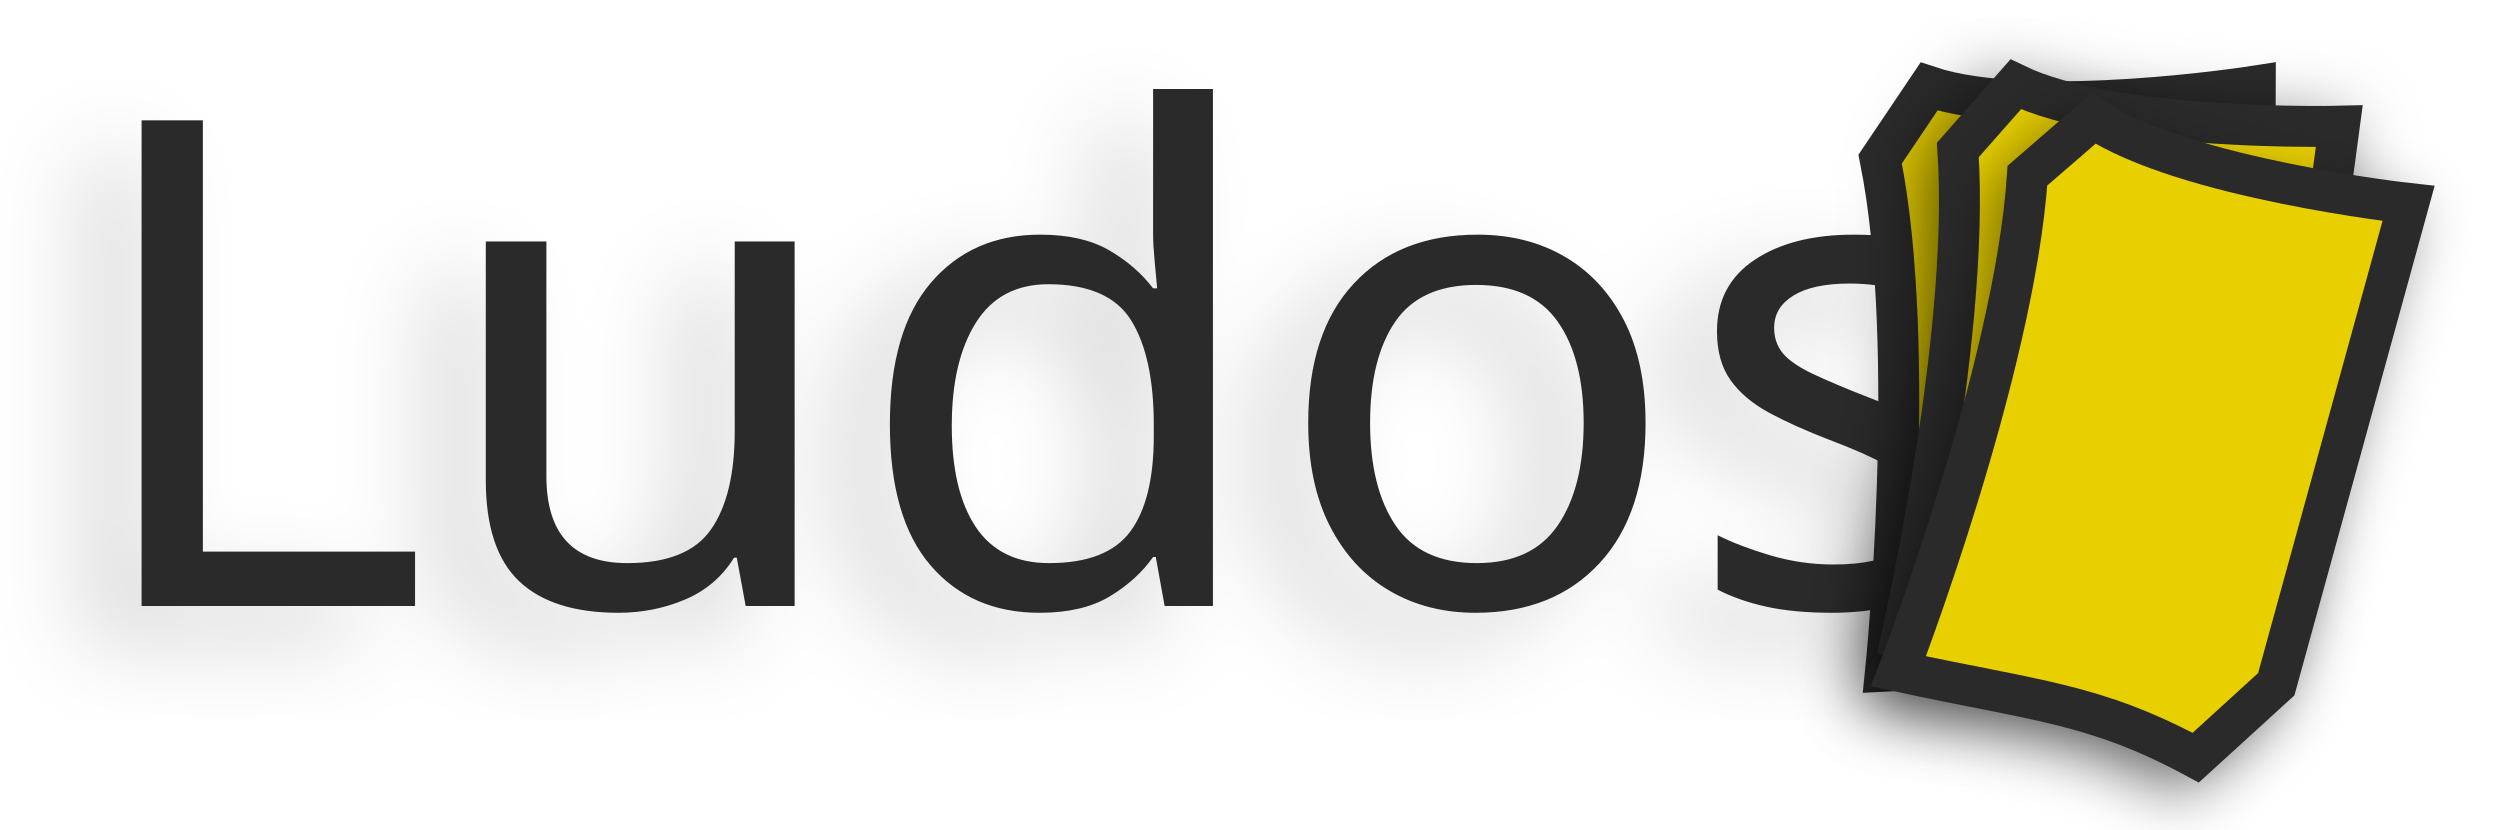
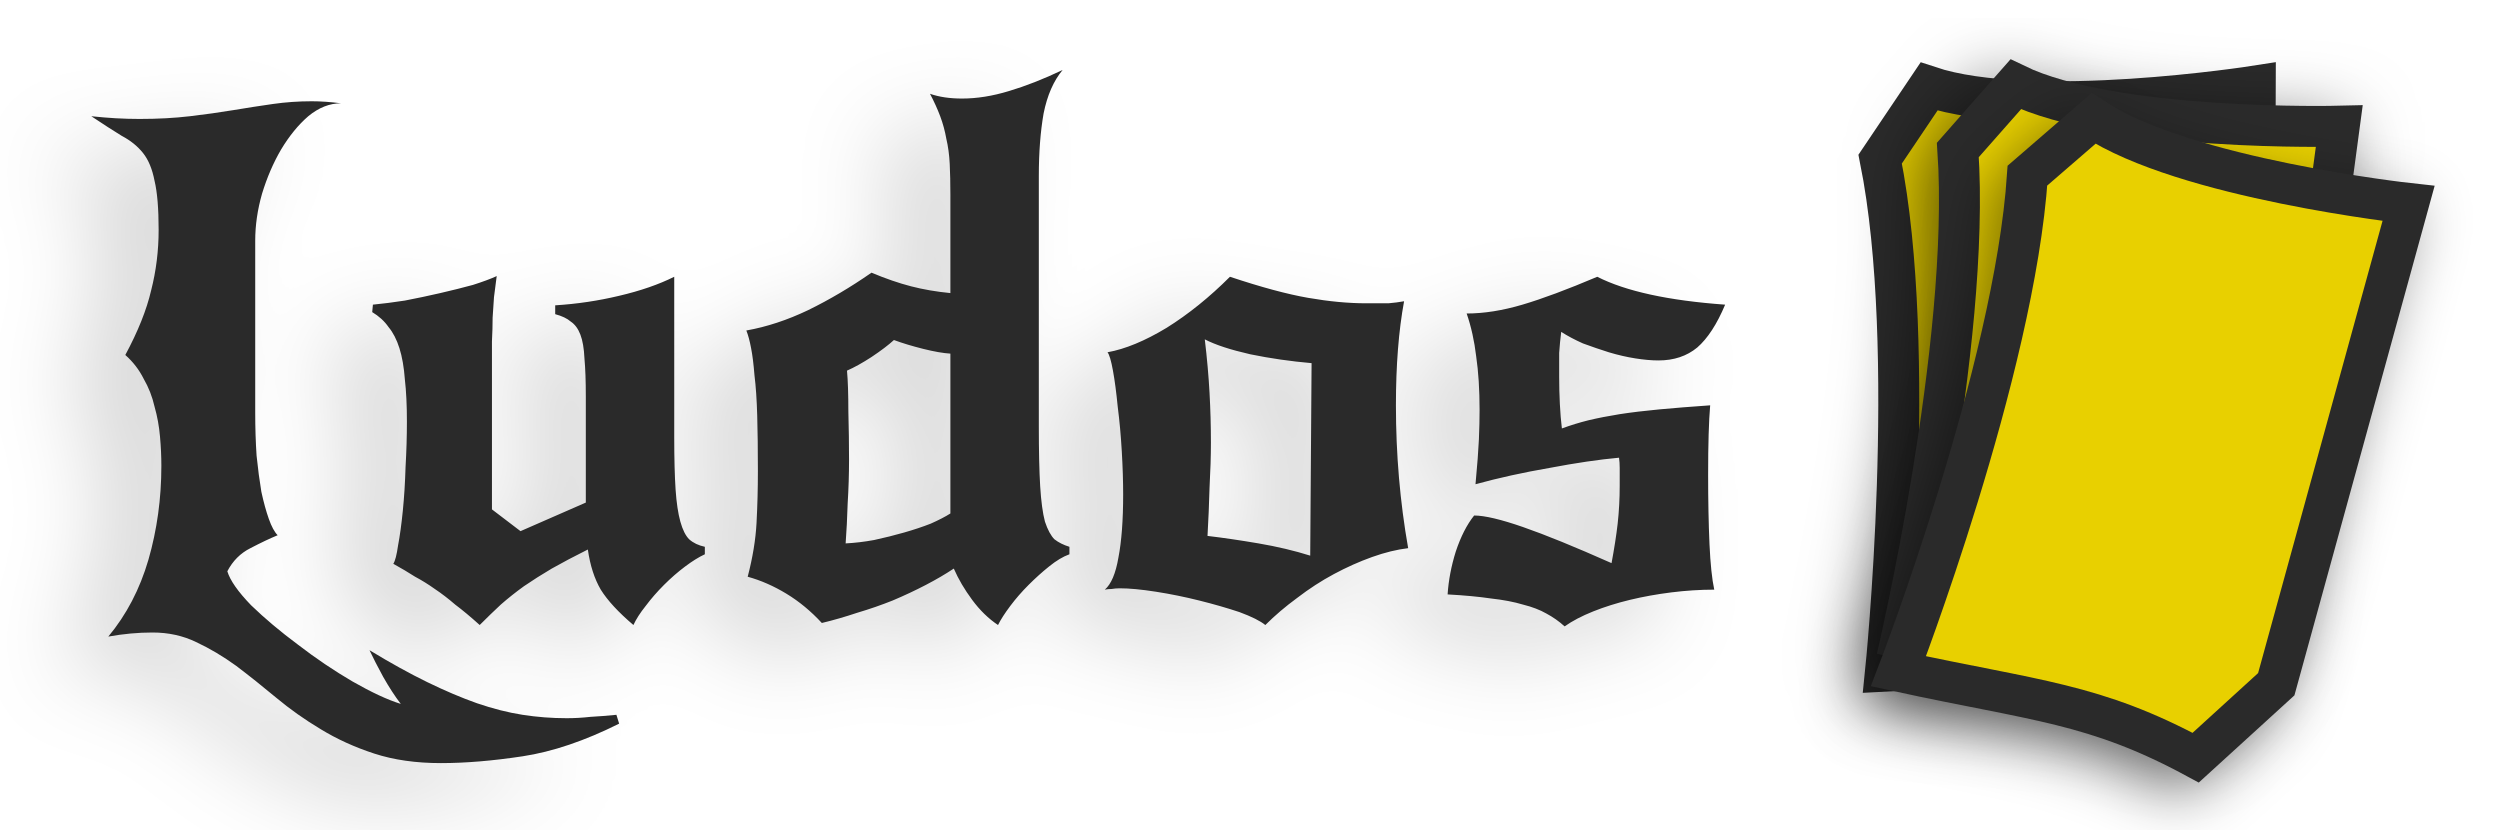
<svg xmlns="http://www.w3.org/2000/svg" xmlns:xlink="http://www.w3.org/1999/xlink" width="1715.18" height="569.243" viewBox="0 0 453.808 150.612" version="1.1" id="svg1">
  <defs id="defs1">
    <linearGradient id="swatch14">
      <stop style="stop-color:#2a2a2a;stop-opacity:1;" offset="0" id="stop14" />
    </linearGradient>
    <linearGradient id="swatch11">
      <stop style="stop-color:#ffffff;stop-opacity:1;" offset="0" id="stop11" />
    </linearGradient>
    <linearGradient id="swatch1">
      <stop style="stop-color:#e8d000;stop-opacity:1;" offset="0" id="stop1" />
    </linearGradient>
    <linearGradient id="swatch18">
      <stop style="stop-color:#000000;stop-opacity:1;" offset="0" id="stop18" />
    </linearGradient>
    <linearGradient id="swatch16">
      <stop style="stop-color:#000000;stop-opacity:1;" offset="0" id="stop16" />
    </linearGradient>
    <linearGradient id="swatch4">
      <stop style="stop-color:#ffffff;stop-opacity:1;" offset="0" id="stop4" />
    </linearGradient>
    <linearGradient id="swatch2">
      <stop style="stop-color:#1a1a1b;stop-opacity:1;" offset="0" id="stop2" />
    </linearGradient>
    <linearGradient xlink:href="#swatch4" id="linearGradient15" gradientUnits="userSpaceOnUse" gradientTransform="matrix(0.9517266,0,0,0.719899,-51.37306,159.9726)" x1="-4.469" y1="106.138" x2="479.075" y2="106.138" />
    <filter style="color-interpolation-filters:sRGB" id="filter66" x="-0.227" y="-0.15" width="1.416" height="1.327">
      <feFlood result="flood" in="SourceGraphic" flood-opacity="0.444" flood-color="rgb(0,0,0)" id="feFlood65" />
      <feGaussianBlur result="blur" in="SourceGraphic" stdDeviation="5.012" id="feGaussianBlur65" />
      <feOffset result="offset" in="blur" dx="-3" dy="3" id="feOffset65" />
      <feComposite result="comp1" operator="in" in="flood" in2="offset" id="feComposite65" />
      <feComposite result="comp2" operator="over" in="SourceGraphic" in2="comp1" id="feComposite66" />
    </filter>
    <filter style="color-interpolation-filters:sRGB" id="filter68" x="-0.287" y="-0.177" width="1.531" height="1.38">
      <feFlood result="flood" in="SourceGraphic" flood-opacity="0.573" flood-color="rgb(0,0,0)" id="feFlood66" />
      <feGaussianBlur result="blur" in="SourceGraphic" stdDeviation="6" id="feGaussianBlur66" />
      <feOffset result="offset" in="blur" dx="-3" dy="3" id="feOffset66" />
      <feComposite result="comp1" operator="in" in="flood" in2="offset" id="feComposite67" />
      <feComposite result="comp2" operator="over" in="SourceGraphic" in2="comp1" id="feComposite68" />
    </filter>
    <filter style="color-interpolation-filters:sRGB" id="filter75" x="-0.1" y="-0.152" width="1.164" height="1.356">
      <feFlood result="flood" in="SourceGraphic" flood-opacity="0.157" flood-color="rgb(0,0,0)" id="feFlood74" />
      <feGaussianBlur result="blur" in="SourceGraphic" stdDeviation="7.957" id="feGaussianBlur74" />
      <feOffset result="offset" in="blur" dx="-10.474" dy="6.627" id="feOffset74" />
      <feComposite result="comp1" operator="in" in="flood" in2="offset" id="feComposite74" />
      <feComposite result="comp2" operator="over" in="SourceGraphic" in2="comp1" id="feComposite75" />
    </filter>
    <linearGradient xlink:href="#swatch1" id="linearGradient1" x1="271.553" y1="241.023" x2="399.791" y2="241.023" gradientUnits="userSpaceOnUse" />
    <linearGradient xlink:href="#swatch1" id="linearGradient9" x1="271.656" y1="233.512" x2="387.489" y2="233.512" gradientUnits="userSpaceOnUse" />
    <linearGradient xlink:href="#swatch1" id="linearGradient10" x1="285.957" y1="228.802" x2="361.726" y2="228.802" gradientUnits="userSpaceOnUse" />
    <linearGradient xlink:href="#swatch14" id="linearGradient11" x1="271.553" y1="241.023" x2="399.791" y2="241.023" gradientUnits="userSpaceOnUse" />
    <linearGradient xlink:href="#swatch14" id="linearGradient12" x1="271.656" y1="233.512" x2="387.489" y2="233.512" gradientUnits="userSpaceOnUse" />
    <linearGradient xlink:href="#swatch14" id="linearGradient13" x1="285.957" y1="228.802" x2="361.726" y2="228.802" gradientUnits="userSpaceOnUse" />
    <linearGradient xlink:href="#swatch14" id="linearGradient18" gradientUnits="userSpaceOnUse" x1="-87.48" y1="238.558" x2="303.955" y2="238.558" />
  </defs>
  <g id="g6" transform="translate(51.389,-159.6325)" style="display:inline">
    <rect style="display:none;fill:url(#linearGradient15);stroke-width:8.277;stroke-miterlimit:5" id="rect3" width="460.202" height="157.965" x="-55.626" y="157.399" />
-     <text xml:space="preserve" style="font-style:normal;font-variant:normal;font-weight:normal;font-stretch:normal;font-size:123.472px;font-family:'New Rocker';-inkscape-font-specification:'New Rocker';letter-spacing:0px;writing-mode:lr-tb;direction:ltr;fill:url(#linearGradient18);stroke:none;stroke-width:7;stroke-miterlimit:5;filter:url(#filter75)" x="-37.656" y="269.631" id="text16">
-       <tspan id="tspan16" style="letter-spacing:0px;fill:url(#linearGradient18);stroke:none;stroke-width:7" x="-37.656" y="269.631">Ludos</tspan>
-     </text>
+     <path d="m 60.999,290.992 q -9.384,4.692 -17.533,5.927 -8.149,1.235 -14.817,1.235 -6.791,0 -12.1,-1.729 -5.309,-1.729 -9.754,-4.445 -4.322,-2.593 -8.026,-5.68 -3.704,-3.087 -7.285,-5.803 -3.581,-2.593 -7.285,-4.322 -3.581,-1.729 -7.902,-1.729 -3.951,0 -8.026,0.741 4.939,-5.927 7.285,-13.952 2.346,-8.149 2.346,-17.039 0,-2.593 -0.247,-5.309 -0.247,-2.84 -0.988,-5.433 -0.617,-2.716 -1.976,-5.062 -1.235,-2.469 -3.334,-4.322 3.457,-6.421 4.692,-11.73 1.358,-5.309 1.358,-10.989 0,-5.803 -0.741,-8.89 -0.617,-3.21 -2.099,-5.062 -1.482,-1.852 -3.828,-3.087 -2.222,-1.358 -5.556,-3.581 2.346,0.247 4.445,0.37 2.222,0.123 4.322,0.123 4.939,0 9.137,-0.494 4.198,-0.494 7.902,-1.111 3.704,-0.617 7.161,-1.111 3.457,-0.494 7.038,-0.494 2.469,0 5.309,0.37 -3.087,0 -5.927,2.346 -2.716,2.346 -4.939,6.05 -2.099,3.581 -3.457,8.026 -1.235,4.322 -1.235,8.52 v 31.238 q 0,4.075 0.247,7.779 0.37,3.581 0.864,6.544 0.617,2.84 1.358,4.939 0.741,2.099 1.605,2.963 -2.099,0.864 -4.939,2.346 -2.716,1.358 -4.198,4.198 0.741,2.469 4.322,6.174 3.704,3.581 8.52,7.161 4.815,3.704 9.878,6.667 5.186,2.963 8.767,4.075 -1.605,-2.099 -3.21,-4.939 -1.482,-2.716 -2.469,-4.815 5.68,3.457 10.495,5.803 4.815,2.346 9.013,3.828 4.322,1.482 8.273,2.099 3.951,0.617 8.026,0.617 2.099,0 4.322,-0.247 2.222,-0.123 4.692,-0.37 z M 16.302,214.933 q 2.593,-0.247 5.803,-0.741 3.21,-0.617 6.421,-1.358 3.21,-0.741 5.927,-1.482 2.716,-0.864 4.322,-1.605 -0.247,2.099 -0.494,3.828 -0.123,1.729 -0.247,3.704 0,1.976 -0.123,4.322 0,2.346 0,5.556 v 24.941 l 5.186,3.951 11.853,-5.186 V 231.602 q 0,-4.198 -0.247,-6.914 -0.123,-2.716 -0.741,-4.322 -0.617,-1.605 -1.729,-2.346 -0.988,-0.864 -2.84,-1.358 v -1.605 q 5.927,-0.37 11.606,-1.729 5.803,-1.358 10.001,-3.457 v 29.139 q 0,5.803 0.247,9.507 0.247,3.581 0.864,5.803 0.617,2.223 1.605,3.21 1.111,0.988 2.84,1.358 v 1.358 q -1.605,0.741 -3.581,2.222 -1.976,1.482 -3.828,3.334 -1.852,1.852 -3.334,3.828 -1.482,1.852 -2.222,3.457 -4.075,-3.457 -5.927,-6.421 -1.729,-2.963 -2.346,-7.285 -3.704,1.852 -6.544,3.457 -2.716,1.605 -5.062,3.21 -2.222,1.605 -4.198,3.334 -1.852,1.729 -3.828,3.704 -2.469,-2.222 -4.445,-3.704 -1.852,-1.605 -3.704,-2.84 -1.729,-1.235 -3.581,-2.223 -1.729,-1.111 -3.951,-2.346 0.494,-0.741 0.864,-3.334 0.494,-2.593 0.864,-6.297 0.37,-3.704 0.494,-7.902 0.247,-4.322 0.247,-8.273 0,-4.445 -0.37,-7.655 -0.247,-3.334 -0.988,-5.68 -0.741,-2.346 -1.976,-3.828 -1.111,-1.605 -2.963,-2.716 z m 120.879,21.978 q 0,6.914 0.247,10.989 0.247,4.075 0.864,6.421 0.741,2.223 1.729,3.21 1.111,0.864 2.716,1.358 v 1.358 q -1.729,0.617 -3.704,2.222 -1.852,1.482 -3.704,3.334 -1.852,1.852 -3.334,3.828 -1.482,1.976 -2.222,3.457 -2.593,-1.729 -4.692,-4.568 -2.099,-2.84 -3.334,-5.68 -2.223,1.482 -5.062,2.963 -2.84,1.482 -6.05,2.84 -3.087,1.235 -6.421,2.223 -3.334,1.111 -6.421,1.852 -2.963,-3.21 -6.421,-5.309 -3.457,-2.099 -7.038,-3.087 1.358,-5.186 1.605,-9.754 0.247,-4.692 0.247,-9.384 0,-5.927 -0.123,-10.125 -0.123,-4.322 -0.494,-7.285 -0.247,-3.087 -0.617,-4.939 -0.37,-1.976 -0.864,-3.21 5.556,-0.988 11.236,-3.704 5.803,-2.84 11.483,-6.791 3.828,1.605 7.161,2.469 3.334,0.864 7.161,1.235 v -17.903 q 0,-3.087 -0.123,-5.556 -0.123,-2.469 -0.617,-4.568 -0.37,-2.099 -1.111,-4.075 -0.741,-1.976 -1.852,-4.075 2.469,0.864 5.803,0.864 4.075,0 8.52,-1.358 4.568,-1.358 9.754,-3.828 -2.469,2.963 -3.457,7.902 -0.864,4.939 -0.864,11.359 z m -26.3,-15.557 q -1.482,1.358 -4.075,3.087 -2.469,1.605 -4.445,2.469 0.247,2.716 0.247,7.408 0.123,4.568 0.123,8.767 0,3.951 -0.247,7.902 -0.123,3.951 -0.37,7.285 2.469,-0.123 5.186,-0.617 2.84,-0.617 5.433,-1.358 2.593,-0.741 4.815,-1.605 2.223,-0.988 3.581,-1.852 v -29.016 q -1.976,-0.123 -4.939,-0.864 -2.963,-0.741 -5.309,-1.605 z m 60.995,-11.483 q 8.52,2.84 14.199,3.828 5.68,0.988 10.495,0.988 2.716,0 4.075,0 1.482,-0.123 2.84,-0.37 -1.482,8.026 -1.482,18.891 0,13.335 2.222,25.929 -3.087,0.37 -6.544,1.605 -3.457,1.235 -6.914,3.087 -3.457,1.852 -6.667,4.322 -3.21,2.346 -5.803,4.939 -1.358,-1.111 -4.692,-2.346 -3.334,-1.111 -7.285,-2.099 -3.951,-0.988 -7.902,-1.605 -3.951,-0.617 -6.544,-0.617 -0.741,0 -1.482,0.123 -0.617,0 -1.235,0.123 1.729,-1.482 2.469,-5.803 0.864,-4.445 0.864,-11.483 0,-3.581 -0.247,-7.779 -0.247,-4.322 -0.741,-8.149 -0.37,-3.828 -0.864,-6.544 -0.494,-2.716 -0.988,-3.334 4.815,-0.864 10.742,-4.445 5.927,-3.704 11.483,-9.26 z m 14.817,15.681 q -5.68,-0.494 -11.112,-1.605 -5.433,-1.235 -8.273,-2.716 0.617,5.186 0.864,9.754 0.247,4.445 0.247,9.013 0,3.581 -0.247,8.149 -0.123,4.445 -0.37,8.767 4.198,0.494 9.26,1.358 5.062,0.864 9.384,2.223 z m 45.314,-5.68 q -0.247,1.976 -0.37,3.828 0,1.852 0,4.322 0,2.469 0.123,4.939 0.123,2.469 0.37,4.445 2.346,-0.864 4.815,-1.482 2.593,-0.617 5.68,-1.111 3.21,-0.494 7.161,-0.864 3.951,-0.37 9.26,-0.741 -0.37,4.322 -0.37,12.594 0,7.038 0.247,12.594 0.247,5.433 0.864,8.273 -3.828,0 -7.779,0.494 -3.951,0.494 -7.532,1.358 -3.581,0.864 -6.667,2.099 -3.087,1.235 -5.186,2.716 -1.482,-1.358 -3.334,-2.346 -1.729,-0.988 -4.198,-1.605 -2.469,-0.741 -5.803,-1.111 -3.334,-0.494 -7.902,-0.741 0.247,-3.828 1.482,-7.779 1.358,-4.075 3.334,-6.544 2.84,0 8.89,2.099 6.05,2.099 16.051,6.544 0.741,-3.951 1.111,-7.161 0.37,-3.334 0.37,-6.914 0,-2.222 0,-3.21 0,-0.988 -0.123,-1.852 -5.433,0.494 -12.594,1.852 -7.161,1.235 -13.458,2.963 0.494,-5.309 0.617,-8.149 0.123,-2.963 0.123,-5.309 0,-5.556 -0.617,-9.754 -0.494,-4.198 -1.729,-7.779 4.692,0 10.125,-1.605 5.433,-1.605 13.582,-5.062 7.779,3.951 23.213,5.062 -2.223,5.309 -5.062,7.779 -2.84,2.346 -7.038,2.346 -1.852,0 -4.198,-0.37 -2.346,-0.37 -4.815,-1.111 -2.346,-0.741 -4.692,-1.605 -2.222,-0.988 -3.951,-2.099 z" id="text16" style="fill:url(#linearGradient18);stroke-width:7;stroke-miterlimit:5;filter:url(#filter75)" aria-label="Ludos" />
    <path style="fill:url(#linearGradient10);fill-opacity:1;stroke:url(#linearGradient13);stroke-width:7.43;stroke-miterlimit:5;stroke-dasharray:none;stroke-opacity:1" d="m 290.883,281.469 c 0,0 6.002,-58.297 -0.978,-92.955 l 8.866,-13.17 c 18.773,6.258 59.225,-0.087 59.225,-0.087 l -0.312,90.52 -10.622,16.696 c -20.339,-4.763 -30.699,-2.31 -56.179,-1.004 z" id="path18" />
    <path style="fill:url(#linearGradient9);fill-opacity:1;stroke:url(#linearGradient12);stroke-width:7;stroke-miterlimit:5;stroke-dasharray:none;stroke-opacity:1;filter:url(#filter68)" d="m 293.403,277.281 c 0,0 12.728,-53.728 10.44,-86.958 l 9.891,-11.221 c 16.774,8.139 55.339,7.153 55.339,7.153 l -11.348,84.526 -11.963,14.3 c -18.419,-6.934 -28.397,-5.908 -52.36,-7.8 z" id="path18-6" transform="matrix(1.061395,0,0,1.061395,-18.49183,-15.15038)" />
    <path style="fill:url(#linearGradient1);fill-opacity:1;stroke:url(#linearGradient11);stroke-width:7;stroke-miterlimit:5;stroke-dasharray:none;stroke-opacity:1;filter:url(#filter66)" d="m 293.687,279.47 c 0,0 19.847,-51.525 22.056,-84.76 l 11.312,-9.786 c 15.525,10.324 53.872,14.54 53.872,14.54 l -22.628,82.228 -13.779,12.558 c -17.317,-9.351 -27.342,-9.678 -50.833,-14.78 z" id="path18-6-9" transform="matrix(1.061395,0,0,1.061395,-18.49183,-15.15038)" />
  </g>
</svg>
